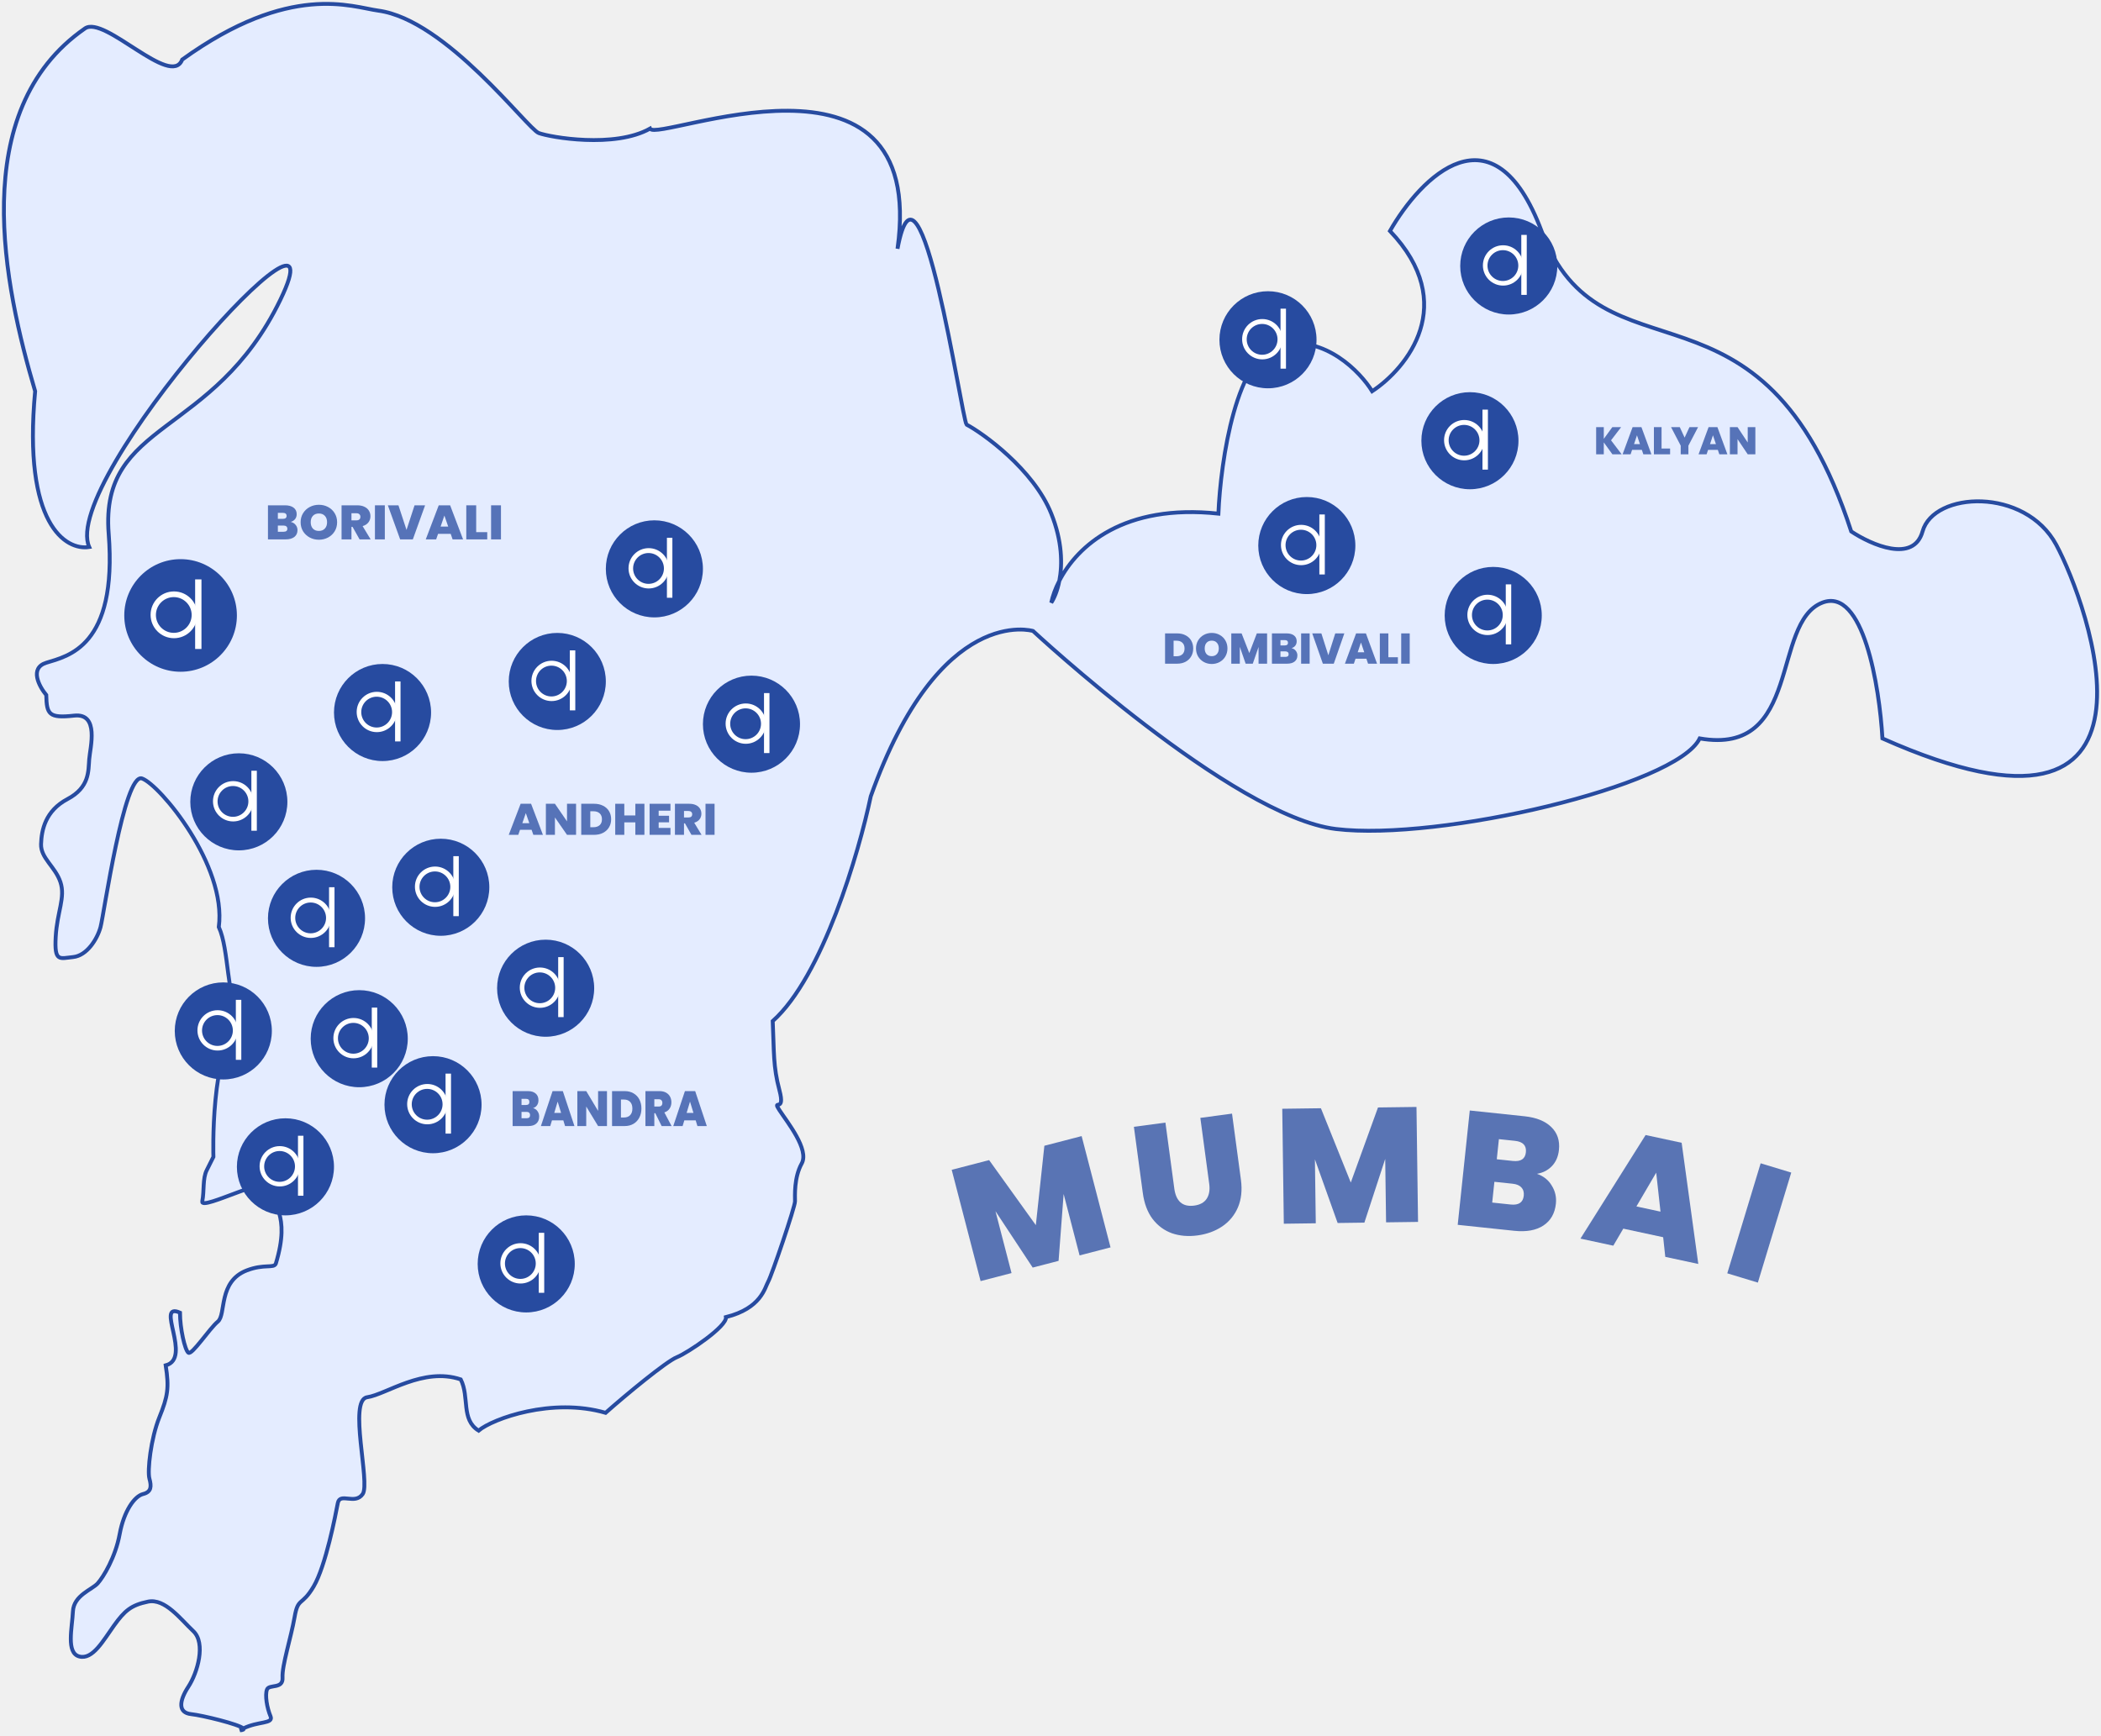
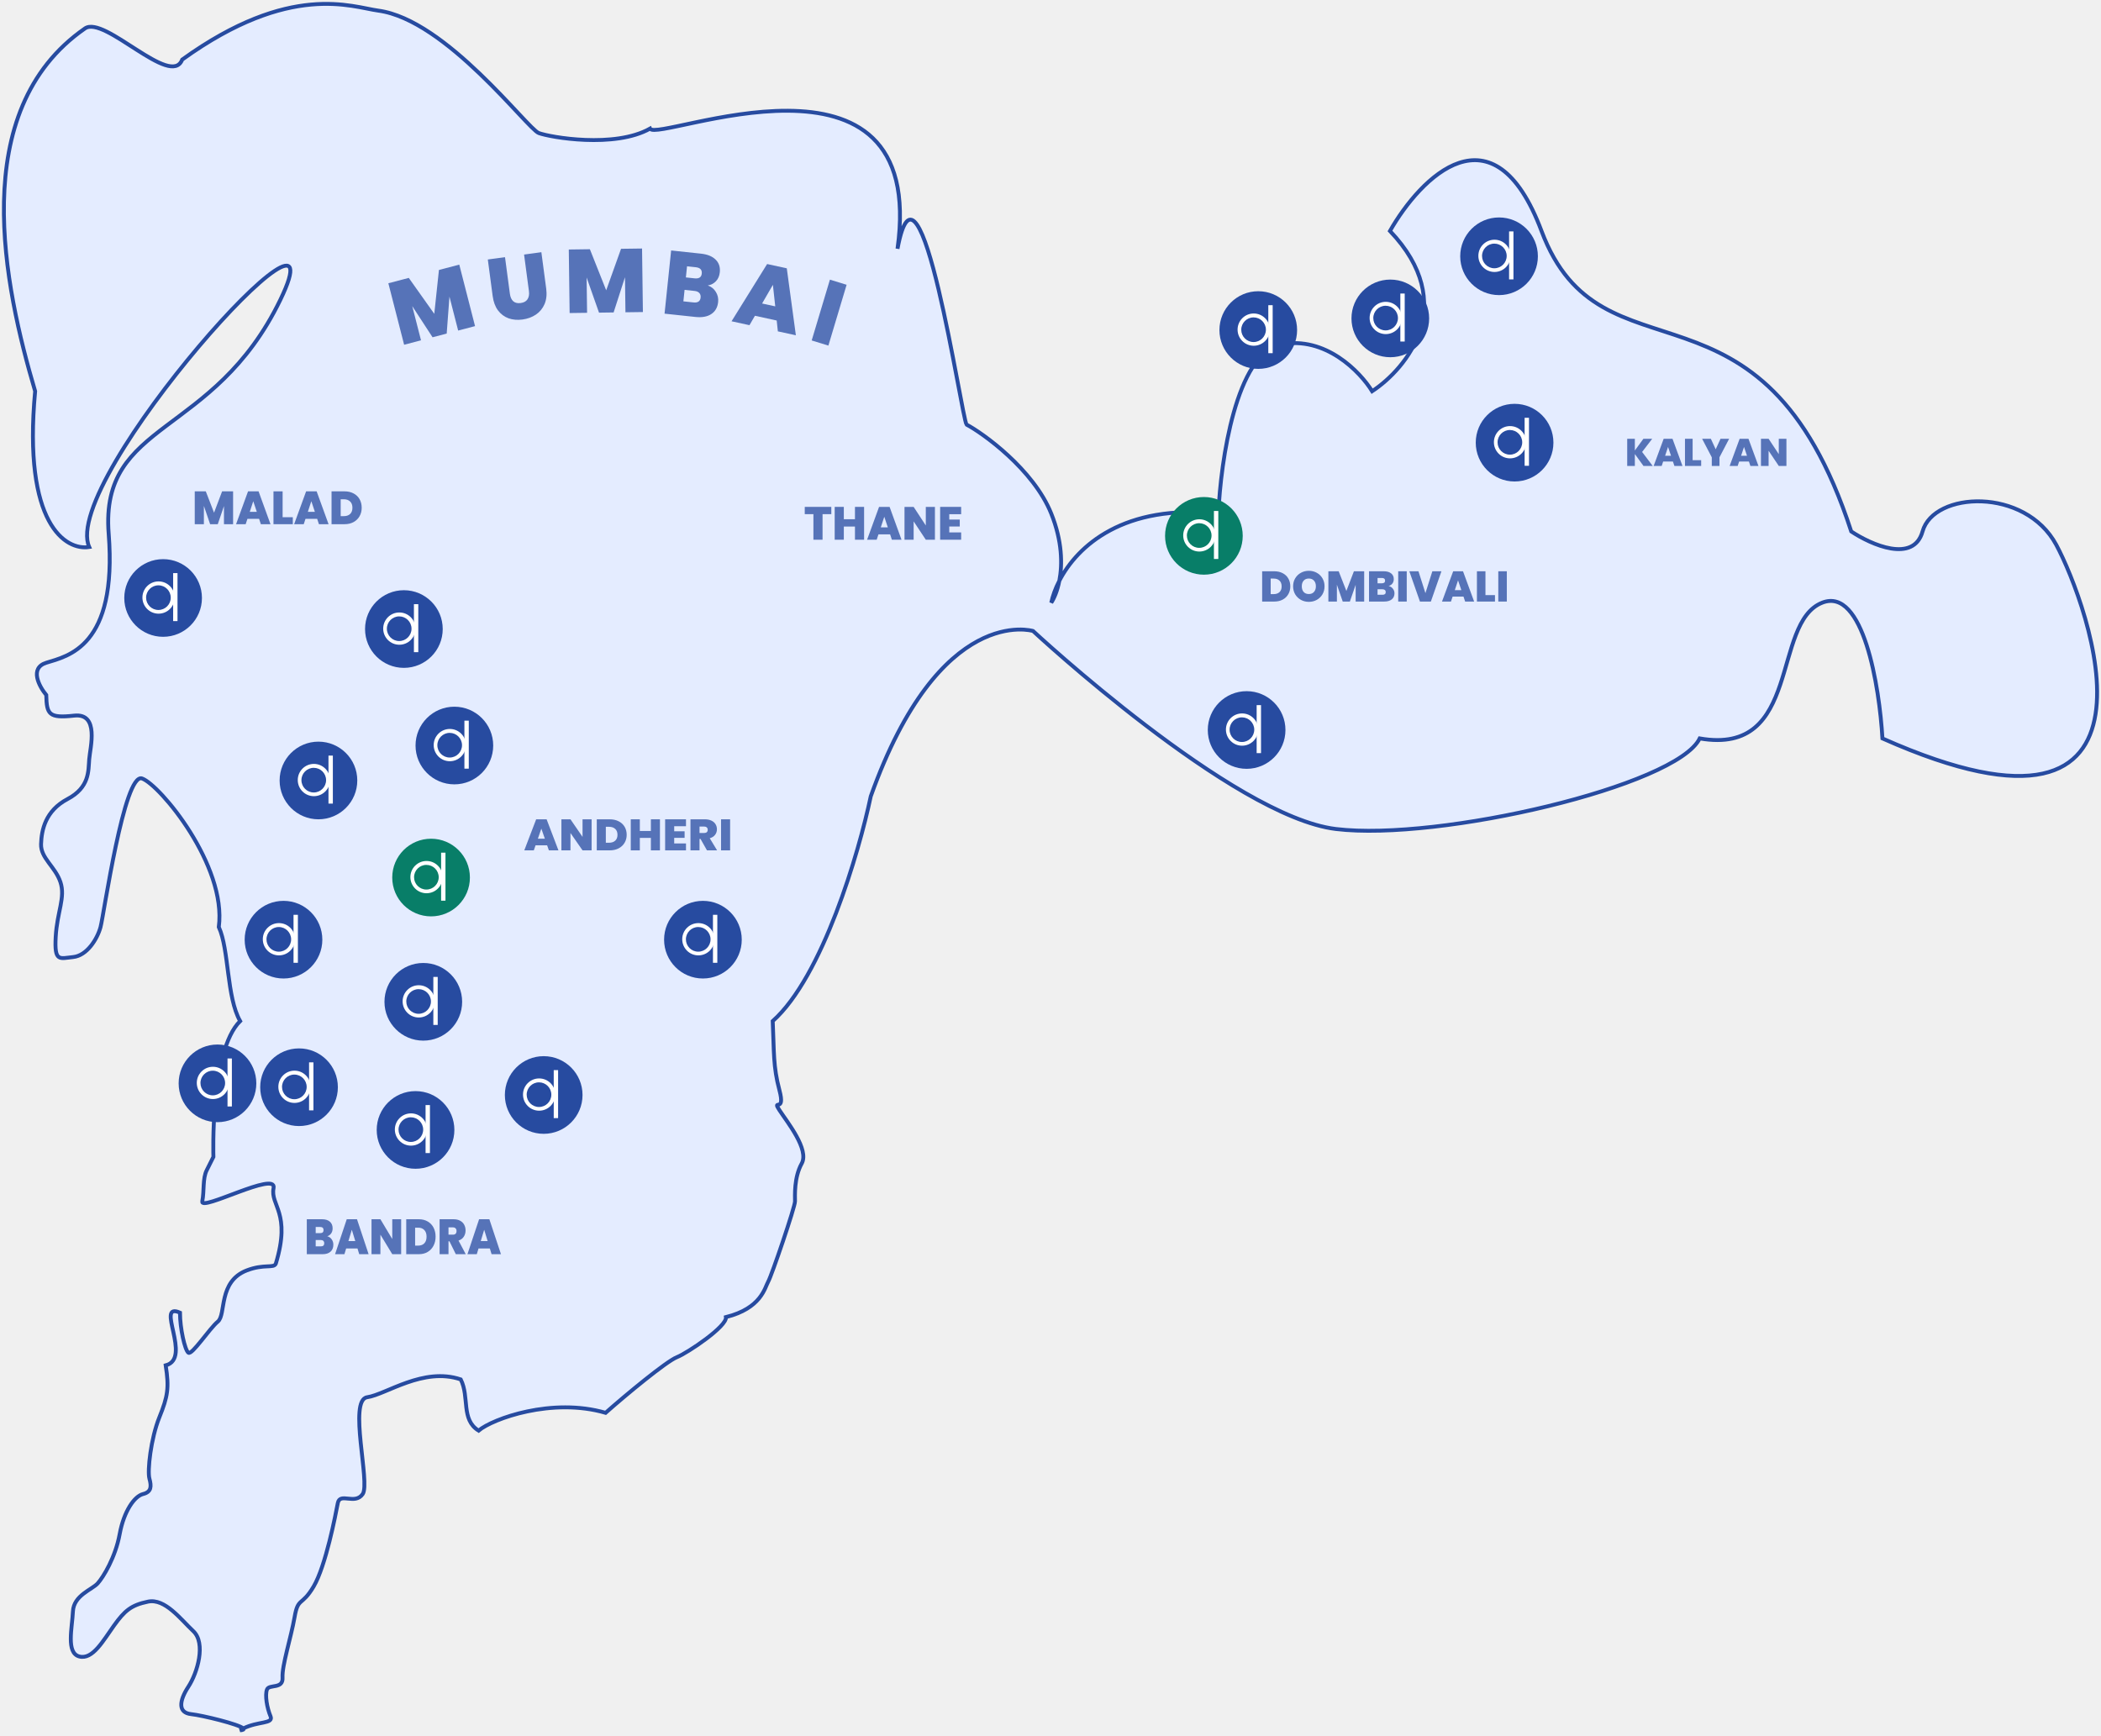
<svg xmlns="http://www.w3.org/2000/svg" width="541" height="447" viewBox="0 0 541 447" fill="none">
  <path d="M155.939 363.851C142.168 359.839 126.88 365.358 123.233 368.437C118.643 365.571 120.938 359.839 118.643 355.253C108.978 351.993 99.467 359.114 94.543 359.839C89.62 360.563 95.402 381.873 93.396 384.771C91.39 387.668 87.525 384.227 86.978 387.125C86.431 390.022 83.872 403.309 80.772 408.56C77.672 413.812 76.766 411.21 75.855 416.462C74.943 421.714 72.572 428.957 72.754 432.036C72.937 435.115 69.29 433.666 68.743 435.115C68.196 436.563 68.743 439.823 69.655 441.996C70.503 444.019 66.453 443.217 62.653 445.142C62.875 445.38 62.654 445.551 61.813 445.618C62.091 445.443 62.371 445.285 62.653 445.142C61.675 444.091 52.057 441.748 49.231 441.453C45.767 441.091 46.131 438.012 48.502 434.39C50.872 430.768 53.061 423.162 49.778 420.084C46.496 417.005 42.484 411.572 38.108 412.478C33.731 413.383 32.09 414.832 29.355 418.635C26.62 422.438 23.884 427.509 20.42 426.603C16.955 425.698 18.596 419.178 18.779 415.013C18.961 410.848 23.702 409.399 25.161 407.77C26.62 406.14 29.72 401.069 30.814 395.093C31.908 389.117 34.643 385.314 36.831 384.771C39.02 384.227 39.02 382.779 38.472 380.787C37.925 378.795 38.837 370.464 41.026 365.031C43.214 359.599 43.578 357.425 42.667 351.63C49.596 349.838 39.78 335.16 46.345 338.057C46.345 342.07 47.59 347.664 48.502 348.371C49.414 349.076 53.911 342.161 56.099 340.35C58.288 338.539 56.099 330.033 63.559 327.167C68.034 325.447 70.471 326.715 71.018 325.447C75.034 312.263 69.532 310.486 70.444 305.958C71.356 301.431 51.536 312.114 52.083 309.397C52.63 306.681 52.136 303.546 53.23 301.373L54.952 297.933C54.952 297.933 54.057 270.58 61.837 262.968C58.313 256.811 59.017 244.544 56.343 238.749C58.395 222.845 41.209 202.179 36.591 200.49C31.972 198.801 26.742 235.61 25.89 238.749C25.038 241.887 22.364 246.112 18.838 246.474C15.314 246.836 13.978 247.804 14.342 241.285C14.707 234.765 16.894 231.143 15.556 227.159C14.22 223.175 10.45 221.002 10.573 217.38C10.695 213.758 11.667 208.808 17.38 205.79C23.095 202.771 22.73 198.545 22.973 195.527C23.215 192.51 25.648 183.575 19.084 184.299C12.519 185.024 12.032 183.937 11.909 178.988C10.086 176.793 7.533 172.059 11.909 170.684C17.38 168.964 30.279 166.671 27.984 137.438C25.689 108.205 54.952 112.791 72.166 77.253C89.379 41.714 15.314 123.682 22.973 140.877C16.992 141.833 5.835 135.145 9.049 100.754C1.153 74.004 -8.739 28.531 21.879 7.323C26.896 3.847 44.05 22.799 46.919 15.347C74.76 -4.715 90.665 1.831 97.412 2.737C114.878 5.081 135.808 33.176 138.725 34.263C141.643 35.349 158.234 38.275 167.395 33.116C169.036 36.919 239.138 6.749 231.105 64.069C236.843 33.116 247.605 107.749 248.893 109.352C252.909 111.453 266.107 120.816 270.697 132.279C273.533 139.361 273.595 145.349 272.777 149.568C277.417 140.579 289.411 129.663 313.731 132.279C314.305 118.714 318.322 91.009 329.797 88.716C341.273 86.424 350.263 95.786 353.323 100.754C362.312 94.831 375.815 78.284 357.913 59.483C365.755 45.727 384.537 26.467 396.931 59.483C412.423 100.754 453.736 66.362 476.688 136.865C481.852 140.304 492.754 145.119 495.049 136.865C497.918 126.548 521.443 125.401 529.476 140.304C537.509 155.207 563.33 225.138 484.721 190.172C483.956 176.798 479.786 151.08 469.228 155.207C456.031 160.366 464.064 194.758 437.67 190.172C431.741 202.401 370.624 216.71 344 213.5C317.376 210.29 266 162.5 266 162.5C266 162.5 242 155.207 224.22 205.076C221.16 219.597 211.826 251.504 198.973 262.968C199.338 270.937 199.053 274.58 200.695 280.738C202.336 286.895 198.689 282.818 200.695 285.896C202.7 288.975 208.438 296.031 206.432 299.653C204.427 303.275 204.711 307.949 204.711 309.397C204.711 310.846 198.737 328.403 197.826 330.033C196.914 331.662 196.041 336.918 186.924 339.204C187.288 341.558 177.035 348.435 174.3 349.521C171.565 350.608 161.045 359.324 155.939 363.851Z" fill="#E4ECFF" />
  <path d="M62.653 445.142C61.675 444.091 52.057 441.748 49.231 441.453C45.767 441.091 46.131 438.012 48.502 434.39C50.872 430.768 53.061 423.162 49.778 420.084C46.496 417.005 42.484 411.572 38.108 412.478C33.731 413.383 32.09 414.832 29.355 418.635C26.62 422.438 23.884 427.509 20.42 426.603C16.955 425.698 18.596 419.178 18.779 415.013C18.961 410.848 23.702 409.399 25.161 407.77C26.62 406.14 29.72 401.069 30.814 395.093C31.908 389.117 34.643 385.314 36.831 384.771C39.02 384.227 39.02 382.779 38.472 380.787C37.925 378.795 38.837 370.464 41.026 365.031C43.214 359.599 43.578 357.425 42.667 351.63C49.596 349.838 39.78 335.16 46.345 338.057C46.345 342.07 47.59 347.664 48.502 348.371C49.414 349.076 53.911 342.161 56.099 340.35C58.288 338.539 56.099 330.032 63.559 327.167C68.034 325.447 70.471 326.715 71.018 325.447C75.034 312.263 69.532 310.486 70.444 305.958C71.356 301.431 51.536 312.114 52.083 309.397C52.63 306.681 52.136 303.546 53.23 301.373L54.952 297.933C54.952 297.933 54.057 270.58 61.837 262.968C58.313 256.811 59.017 244.544 56.343 238.749C58.395 222.845 41.209 202.179 36.591 200.49C31.972 198.801 26.742 235.61 25.89 238.749C25.038 241.887 22.364 246.112 18.838 246.474C15.314 246.836 13.978 247.804 14.342 241.285C14.707 234.765 16.894 231.143 15.556 227.159C14.22 223.175 10.45 221.002 10.573 217.38C10.695 213.758 11.667 208.808 17.38 205.79C23.095 202.771 22.73 198.545 22.973 195.527C23.215 192.51 25.648 183.575 19.084 184.299C12.519 185.024 12.032 183.937 11.909 178.988C10.086 176.793 7.533 172.059 11.909 170.684C17.38 168.964 30.279 166.671 27.984 137.438C25.689 108.205 54.952 112.791 72.166 77.253C89.379 41.714 15.314 123.682 22.973 140.877C16.992 141.833 5.835 135.145 9.049 100.754C1.153 74.004 -8.739 28.531 21.879 7.323C26.896 3.847 44.05 22.799 46.919 15.347C74.76 -4.715 90.665 1.831 97.412 2.737C114.878 5.081 135.808 33.176 138.725 34.263C141.643 35.349 158.234 38.275 167.395 33.116C169.036 36.919 239.138 6.749 231.105 64.069C236.843 33.116 247.605 107.749 248.893 109.352C252.909 111.453 266.107 120.816 270.697 132.279C273.533 139.361 273.595 145.349 272.777 149.568M62.653 445.142C62.875 445.38 62.654 445.551 61.813 445.618C62.091 445.443 62.371 445.285 62.653 445.142ZM62.653 445.142C66.453 443.217 70.503 444.019 69.655 441.996C68.743 439.823 68.196 436.563 68.743 435.115C69.29 433.666 72.937 435.115 72.754 432.036C72.572 428.957 74.943 421.714 75.855 416.462C76.766 411.21 77.672 413.812 80.772 408.56C83.872 403.309 86.431 390.022 86.978 387.125C87.525 384.227 91.39 387.668 93.396 384.771C95.402 381.873 89.62 360.563 94.543 359.839C99.467 359.114 108.978 351.993 118.643 355.253C120.938 359.839 118.643 365.571 123.233 368.437C126.88 365.358 142.168 359.839 155.939 363.851C161.045 359.324 171.565 350.608 174.3 349.521C177.035 348.435 187.288 341.558 186.924 339.204C196.041 336.918 196.914 331.662 197.826 330.033C198.737 328.403 204.711 310.846 204.711 309.397C204.711 307.949 204.427 303.275 206.432 299.653C208.438 296.031 202.7 288.975 200.695 285.896C198.689 282.818 202.336 286.895 200.695 280.738C199.053 274.58 199.338 270.937 198.973 262.968C211.826 251.504 221.16 219.597 224.22 205.076C242 155.207 266 162.5 266 162.5C266 162.5 317.376 210.29 344 213.5C370.624 216.71 431.741 202.401 437.67 190.172C464.064 194.758 456.031 160.366 469.228 155.207C479.786 151.08 483.956 176.798 484.721 190.172C563.33 225.138 537.509 155.207 529.476 140.304C521.443 125.401 497.918 126.548 495.049 136.865C492.754 145.119 481.852 140.304 476.688 136.865C453.736 66.362 412.423 100.754 396.931 59.483C384.537 26.467 365.755 45.727 357.913 59.483C375.815 78.284 362.312 94.831 353.323 100.754C350.263 95.786 341.273 86.424 329.797 88.716C318.322 91.009 314.305 118.714 313.731 132.279C289.411 129.663 277.417 140.579 272.777 149.568M272.777 149.568C272.271 152.179 271.428 154.112 270.697 155.207C271.051 153.547 271.725 151.607 272.777 149.568Z" stroke="#274BA0" />
  <g opacity="0.75">
-     <path d="M137.26 285.379C137.743 285.498 138.124 285.762 138.405 286.17C138.693 286.57 138.837 287.03 138.837 287.549C138.837 288.315 138.596 288.915 138.113 289.349C137.63 289.783 136.952 290 136.079 290H132V281H135.951C136.792 281 137.45 281.204 137.926 281.613C138.409 282.021 138.65 282.596 138.65 283.336C138.65 283.864 138.522 284.306 138.265 284.664C138.015 285.013 137.68 285.251 137.26 285.379ZM134.291 284.574H135.448C136.025 284.574 136.313 284.315 136.313 283.796C136.313 283.26 136.025 282.991 135.448 282.991H134.291V284.574ZM135.623 287.983C136.2 287.983 136.488 287.719 136.488 287.191C136.488 286.919 136.41 286.711 136.254 286.566C136.106 286.421 135.892 286.349 135.612 286.349H134.291V287.983H135.623Z" fill="#274BA0" />
-     <path d="M145.054 288.532H142.132L141.688 290H139.28L142.284 281H144.926L147.918 290H145.498L145.054 288.532ZM144.482 286.617L143.593 283.706L142.717 286.617H144.482Z" fill="#274BA0" />
-     <path d="M156.297 290H154.006L150.955 284.97V290H148.664V281H150.955L154.006 286.094V281H156.297V290Z" fill="#274BA0" />
-     <path d="M160.863 281C161.727 281 162.483 281.191 163.13 281.574C163.785 281.949 164.287 282.477 164.638 283.157C164.988 283.838 165.164 284.617 165.164 285.494C165.164 286.362 164.984 287.136 164.626 287.817C164.275 288.498 163.773 289.034 163.118 289.426C162.472 289.809 161.72 290 160.863 290H157.602V281H160.863ZM160.687 287.791C161.357 287.791 161.883 287.591 162.265 287.191C162.647 286.791 162.838 286.226 162.838 285.494C162.838 284.753 162.647 284.183 162.265 283.783C161.883 283.374 161.357 283.17 160.687 283.17H159.892V287.791H160.687Z" fill="#274BA0" />
-     <path d="M170.369 290L168.733 286.681H168.487V290H166.196V281H169.808C170.47 281 171.031 281.128 171.491 281.383C171.951 281.63 172.297 281.974 172.531 282.417C172.765 282.851 172.882 283.34 172.882 283.885C172.882 284.498 172.726 285.038 172.414 285.506C172.11 285.966 171.662 286.294 171.07 286.489L172.929 290H170.369ZM168.487 284.97H169.621C169.933 284.97 170.166 284.889 170.322 284.728C170.478 284.566 170.556 284.332 170.556 284.026C170.556 283.736 170.474 283.511 170.311 283.349C170.155 283.179 169.925 283.094 169.621 283.094H168.487V284.97Z" fill="#274BA0" />
-     <path d="M179.136 288.532H176.214L175.77 290H173.363L176.366 281H179.008L182 290H179.581L179.136 288.532ZM178.564 286.617L177.675 283.706L176.799 286.617H178.564Z" fill="#274BA0" />
-     <path d="M415.19 117L412.969 113.932V117H411V110H412.969V113.018L415.17 110H417.44L414.838 113.396L417.571 117H415.19Z" fill="#274BA0" />
-     <path d="M422.771 115.858H420.259L419.878 117H417.808L420.39 110H422.661L425.233 117H423.153L422.771 115.858ZM422.279 114.369L421.515 112.105L420.762 114.369H422.279Z" fill="#274BA0" />
-     <path d="M427.844 115.511H430.044V117H425.875V110H427.844V115.511Z" fill="#274BA0" />
-     <path d="M437.25 110L434.758 114.776V117H432.779V114.776L430.287 110H432.538L433.784 112.701L435.03 110H437.25Z" fill="#274BA0" />
-     <path d="M442.336 115.858H439.824L439.442 117H437.372L439.955 110H442.225L444.797 117H442.718L442.336 115.858ZM441.843 114.369L441.08 112.105L440.326 114.369H441.843Z" fill="#274BA0" />
-     <path d="M452 117H450.031L447.408 113.088V117H445.439V110H447.408L450.031 113.962V110H452V117Z" fill="#274BA0" />
-     <path d="M303.125 163.122C303.954 163.122 304.678 163.288 305.298 163.62C305.925 163.944 306.407 164.402 306.743 164.992C307.079 165.582 307.247 166.257 307.247 167.017C307.247 167.769 307.075 168.44 306.732 169.03C306.396 169.621 305.914 170.085 305.287 170.425C304.667 170.757 303.946 170.923 303.125 170.923H300V163.122H303.125ZM302.957 169.008C303.599 169.008 304.103 168.835 304.469 168.488C304.835 168.142 305.018 167.651 305.018 167.017C305.018 166.375 304.835 165.881 304.469 165.534C304.103 165.18 303.599 165.003 302.957 165.003H302.195V169.008H302.957Z" fill="#274BA0" />
-     <path d="M312.022 171C311.283 171 310.603 170.83 309.984 170.491C309.364 170.144 308.871 169.669 308.505 169.064C308.147 168.451 307.968 167.762 307.968 166.994C307.968 166.227 308.147 165.541 308.505 164.936C308.871 164.324 309.364 163.848 309.984 163.509C310.603 163.17 311.283 163 312.022 163C312.769 163 313.448 163.17 314.061 163.509C314.68 163.848 315.17 164.324 315.528 164.936C315.886 165.541 316.066 166.227 316.066 166.994C316.066 167.762 315.886 168.451 315.528 169.064C315.17 169.669 314.68 170.144 314.061 170.491C313.441 170.83 312.761 171 312.022 171ZM312.022 168.986C312.582 168.986 313.023 168.805 313.344 168.444C313.672 168.083 313.837 167.599 313.837 166.994C313.837 166.375 313.672 165.888 313.344 165.534C313.023 165.172 312.582 164.992 312.022 164.992C311.455 164.992 311.01 165.172 310.689 165.534C310.368 165.888 310.208 166.375 310.208 166.994C310.208 167.607 310.368 168.094 310.689 168.455C311.01 168.809 311.455 168.986 312.022 168.986Z" fill="#274BA0" />
-     <path d="M326.271 163.122V170.923H324.075V166.618L322.586 170.923H320.749L319.248 166.585V170.923H317.052V163.122H319.707L321.689 168.189L323.627 163.122H326.271Z" fill="#274BA0" />
-     <path d="M332.56 166.917C333.023 167.02 333.389 167.249 333.658 167.603C333.934 167.95 334.073 168.348 334.073 168.798C334.073 169.462 333.841 169.982 333.378 170.358C332.915 170.734 332.265 170.923 331.429 170.923H327.52V163.122H331.306C332.112 163.122 332.743 163.299 333.199 163.653C333.662 164.007 333.893 164.505 333.893 165.147C333.893 165.604 333.77 165.988 333.524 166.297C333.285 166.6 332.964 166.806 332.56 166.917ZM329.715 166.22H330.824C331.377 166.22 331.653 165.995 331.653 165.545C331.653 165.08 331.377 164.848 330.824 164.848H329.715V166.22ZM330.992 169.174C331.545 169.174 331.821 168.946 331.821 168.488C331.821 168.252 331.747 168.071 331.597 167.946C331.455 167.821 331.25 167.758 330.981 167.758H329.715V169.174H330.992Z" fill="#274BA0" />
-     <path d="M337.23 163.122V170.923H335.035V163.122H337.23Z" fill="#274BA0" />
-     <path d="M346.164 163.122L343.442 170.923H340.631L337.898 163.122H340.25L342.042 168.754L343.823 163.122H346.164Z" fill="#274BA0" />
-     <path d="M351.843 169.65H349.043L348.617 170.923H346.31L349.189 163.122H351.72L354.587 170.923H352.269L351.843 169.65ZM351.294 167.99L350.443 165.467L349.603 167.99H351.294Z" fill="#274BA0" />
-     <path d="M357.498 169.263H359.951V170.923H355.303V163.122H357.498V169.263Z" fill="#274BA0" />
-     <path d="M363 163.122V170.923H360.805V163.122H363Z" fill="#274BA0" />
-     <path d="M136.882 213.695H133.905L133.453 215H131L134.06 207H136.751L139.8 215H137.335L136.882 213.695ZM136.299 211.993L135.394 209.406L134.501 211.993H136.299Z" fill="#274BA0" />
-     <path d="M148.336 215H146.002L142.894 210.529V215H140.56V207H142.894L146.002 211.528V207H148.336V215Z" fill="#274BA0" />
-     <path d="M152.987 207C153.868 207 154.638 207.17 155.297 207.511C155.964 207.843 156.476 208.313 156.833 208.918C157.191 209.523 157.369 210.215 157.369 210.994C157.369 211.766 157.187 212.454 156.821 213.06C156.464 213.665 155.952 214.141 155.285 214.489C154.627 214.83 153.861 215 152.987 215H149.665V207H152.987ZM152.809 213.037C153.491 213.037 154.027 212.859 154.416 212.504C154.805 212.148 155 211.645 155 210.994C155 210.336 154.805 209.829 154.416 209.474C154.027 209.111 153.491 208.929 152.809 208.929H151.999V213.037H152.809Z" fill="#274BA0" />
-     <path d="M165.935 207V215H163.601V211.789H160.755V215H158.421V207H160.755V210.007H163.601V207H165.935Z" fill="#274BA0" />
-     <path d="M169.604 208.782V210.087H172.283V211.777H169.604V213.218H172.641V215H167.27V207H172.641V208.782H169.604Z" fill="#274BA0" />
-     <path d="M178.045 215L176.378 212.05H176.128V215H173.794V207H177.473C178.148 207 178.719 207.113 179.188 207.34C179.656 207.56 180.009 207.866 180.248 208.26C180.486 208.645 180.605 209.08 180.605 209.565C180.605 210.109 180.446 210.59 180.129 211.006C179.819 211.414 179.362 211.705 178.759 211.879L180.652 215H178.045ZM176.128 210.529H177.283C177.6 210.529 177.838 210.457 177.997 210.313C178.156 210.17 178.235 209.962 178.235 209.689C178.235 209.432 178.152 209.232 177.985 209.088C177.826 208.937 177.592 208.861 177.283 208.861H176.128V210.529Z" fill="#274BA0" />
-     <path d="M184 207V215H181.666V207H184Z" fill="#274BA0" />
-     <path d="M74.849 134.407C75.387 134.523 75.811 134.78 76.123 135.178C76.444 135.568 76.604 136.017 76.604 136.523C76.604 137.27 76.335 137.855 75.798 138.278C75.261 138.701 74.507 138.913 73.537 138.913H69V130.137H73.394C74.329 130.137 75.062 130.336 75.59 130.734C76.127 131.133 76.396 131.693 76.396 132.415C76.396 132.929 76.253 133.361 75.967 133.71C75.69 134.05 75.317 134.282 74.849 134.407ZM71.548 133.622H72.835C73.476 133.622 73.796 133.369 73.796 132.863C73.796 132.34 73.476 132.079 72.835 132.079H71.548V133.622ZM73.029 136.946C73.671 136.946 73.991 136.689 73.991 136.174C73.991 135.909 73.905 135.705 73.731 135.564C73.567 135.423 73.329 135.353 73.016 135.353H71.548V136.946H73.029Z" fill="#274BA0" />
-     <path d="M82.114 139C81.256 139 80.468 138.809 79.748 138.427C79.029 138.037 78.457 137.502 78.033 136.822C77.617 136.133 77.409 135.357 77.409 134.494C77.409 133.631 77.617 132.859 78.033 132.178C78.457 131.49 79.029 130.954 79.748 130.573C80.468 130.191 81.256 130 82.114 130C82.981 130 83.769 130.191 84.48 130.573C85.199 130.954 85.767 131.49 86.183 132.178C86.599 132.859 86.807 133.631 86.807 134.494C86.807 135.357 86.599 136.133 86.183 136.822C85.767 137.502 85.199 138.037 84.48 138.427C83.761 138.809 82.972 139 82.114 139ZM82.114 136.734C82.764 136.734 83.275 136.531 83.648 136.124C84.029 135.718 84.22 135.174 84.22 134.494C84.22 133.797 84.029 133.249 83.648 132.851C83.275 132.444 82.764 132.241 82.114 132.241C81.456 132.241 80.94 132.444 80.567 132.851C80.195 133.249 80.008 133.797 80.008 134.494C80.008 135.183 80.195 135.73 80.567 136.137C80.94 136.535 81.456 136.734 82.114 136.734Z" fill="#274BA0" />
-     <path d="M92.592 138.913L90.773 135.676H90.5V138.913H87.952V130.137H91.968C92.705 130.137 93.329 130.261 93.84 130.51C94.352 130.751 94.737 131.087 94.997 131.519C95.257 131.942 95.387 132.419 95.387 132.95C95.387 133.548 95.214 134.075 94.867 134.531C94.529 134.979 94.031 135.299 93.372 135.49L95.439 138.913H92.592ZM90.5 134.008H91.76C92.107 134.008 92.367 133.929 92.54 133.772C92.714 133.614 92.8 133.386 92.8 133.087C92.8 132.805 92.709 132.585 92.527 132.427C92.354 132.261 92.098 132.178 91.76 132.178H90.5V134.008Z" fill="#274BA0" />
-     <path d="M99.093 130.137V138.913H96.546V130.137H99.093Z" fill="#274BA0" />
-     <path d="M109.461 130.137L106.303 138.913H103.04L99.868 130.137H102.598L104.678 136.473L106.744 130.137H109.461Z" fill="#274BA0" />
-     <path d="M116.052 137.481H112.803L112.309 138.913H109.631L112.972 130.137H115.909L119.237 138.913H116.546L116.052 137.481ZM115.415 135.614L114.427 132.776L113.453 135.614H115.415Z" fill="#274BA0" />
-     <path d="M122.615 137.046H125.462V138.913H120.067V130.137H122.615V137.046Z" fill="#274BA0" />
-     <path d="M129 130.137V138.913H126.452V130.137H129Z" fill="#274BA0" />
-     <path d="M278.517 292.584L285.957 321.245L277.989 323.313L273.884 307.499L272.582 324.716L265.915 326.447L256.331 311.925L260.467 327.861L252.499 329.929L245.06 301.269L254.695 298.768L266.723 315.519L268.923 295.075L278.517 292.584Z" fill="#274BA0" />
-     <path d="M300.093 289.104L302.384 306.128C302.596 307.71 303.121 308.883 303.959 309.646C304.824 310.405 306.005 310.684 307.504 310.483C309.002 310.281 310.068 309.7 310.702 308.739C311.359 307.746 311.584 306.473 311.375 304.919L309.084 287.894L317.242 286.796L319.533 303.821C319.895 306.513 319.636 308.893 318.756 310.96C317.872 313 316.511 314.639 314.671 315.875C312.855 317.08 310.754 317.843 308.368 318.164C305.981 318.485 303.781 318.301 301.767 317.611C299.777 316.89 298.114 315.659 296.778 313.917C295.47 312.172 294.633 309.94 294.267 307.22L291.976 290.196L300.093 289.104Z" fill="#274BA0" />
-     <path d="M364.74 285.078L365.141 314.685L356.91 314.797L356.689 298.46L351.324 314.872L344.437 314.965L338.587 298.579L338.809 315.041L330.578 315.153L330.177 285.545L340.131 285.411L347.824 304.545L354.829 285.212L364.74 285.078Z" fill="#274BA0" />
-     <path d="M395.746 302.301C397.431 302.873 398.704 303.881 399.565 305.323C400.457 306.741 400.814 308.299 400.635 309.997C400.37 312.503 399.299 314.375 397.423 315.613C395.547 316.851 393.049 317.305 389.931 316.976L375.354 315.437L378.463 285.991L392.58 287.481C395.587 287.799 397.87 288.715 399.427 290.231C401.013 291.75 401.677 293.721 401.422 296.143C401.239 297.87 400.627 299.269 399.585 300.342C398.573 301.389 397.293 302.042 395.746 302.301ZM385.414 298.55L389.549 298.986C391.61 299.204 392.73 298.463 392.909 296.765C393.094 295.011 392.157 294.025 390.096 293.807L385.961 293.371L385.414 298.55ZM388.998 310.205C391.059 310.422 392.18 309.668 392.363 307.941C392.457 307.05 392.25 306.339 391.743 305.806C391.264 305.277 390.524 304.96 389.521 304.854L384.801 304.356L384.237 309.702L388.998 310.205Z" fill="#274BA0" />
-     <path d="M428.259 318.629L417.993 316.421L415.417 320.808L406.959 318.988L423.739 292.31L433.018 294.306L437.303 325.515L428.803 323.687L428.259 318.629ZM427.572 312.038L426.465 302.004L421.371 310.704L427.572 312.038Z" fill="#274BA0" />
-     <path d="M461.24 301.981L452.644 330.316L444.767 327.926L453.362 299.591L461.24 301.981Z" fill="#274BA0" />
+     <path d="M84.26 318.379C84.743 318.498 85.124 318.762 85.405 319.17C85.693 319.57 85.837 320.03 85.837 320.549C85.837 321.315 85.596 321.915 85.113 322.349C84.63 322.783 83.952 323 83.079 323H79V314H82.951C83.792 314 84.451 314.204 84.926 314.613C85.409 315.021 85.65 315.596 85.65 316.336C85.65 316.864 85.522 317.306 85.265 317.664C85.015 318.013 84.68 318.251 84.26 318.379ZM81.291 317.574H82.448C83.025 317.574 83.313 317.315 83.313 316.796C83.313 316.26 83.025 315.991 82.448 315.991H81.291V317.574ZM82.623 320.983C83.2 320.983 83.488 320.719 83.488 320.191C83.488 319.919 83.41 319.711 83.254 319.566C83.106 319.421 82.892 319.349 82.612 319.349H81.291V320.983H82.623Z" fill="#274BA0" />
+     <path d="M92.054 321.532H89.132L88.688 323H86.28L89.284 314H91.926L94.918 323H92.498L92.054 321.532ZM91.481 319.617L90.593 316.706L89.717 319.617H91.481Z" fill="#274BA0" />
+     <path d="M103.297 323H101.006L97.955 317.97V323H95.664V314H97.955L101.006 319.094V314H103.297V323Z" fill="#274BA0" />
+     <path d="M107.863 314C108.727 314 109.483 314.191 110.13 314.574C110.785 314.949 111.287 315.477 111.638 316.157C111.988 316.838 112.164 317.617 112.164 318.494C112.164 319.362 111.984 320.136 111.626 320.817C111.275 321.498 110.773 322.034 110.118 322.426C109.472 322.809 108.72 323 107.863 323H104.602V314H107.863ZM107.687 320.791C108.357 320.791 108.883 320.591 109.265 320.191C109.647 319.791 109.838 319.226 109.838 318.494C109.838 317.753 109.647 317.183 109.265 316.783C108.883 316.374 108.357 316.17 107.687 316.17H106.892V320.791H107.687Z" fill="#274BA0" />
+     <path d="M117.369 323L115.733 319.681H115.487V323H113.196V314H116.808C117.47 314 118.031 314.128 118.491 314.383C118.951 314.63 119.297 314.974 119.531 315.417C119.765 315.851 119.882 316.34 119.882 316.885C119.882 317.498 119.726 318.038 119.414 318.506C119.11 318.966 118.662 319.294 118.07 319.489L119.929 323H117.369ZM115.487 317.97H116.621C116.933 317.97 117.166 317.889 117.322 317.728C117.478 317.566 117.556 317.332 117.556 317.026C117.556 316.736 117.474 316.511 117.311 316.349C117.155 316.179 116.925 316.094 116.621 316.094H115.487V317.97Z" fill="#274BA0" />
+     <path d="M126.136 321.532H123.214L122.77 323H120.363L123.366 314H126.008L129 323H126.581L126.136 321.532ZM125.564 319.617L124.675 316.706L123.799 319.617H125.564Z" fill="#274BA0" />
+     <path d="M423.19 120L420.969 116.932V120H419V113H420.969V116.018L423.17 113H425.44L422.838 116.396L425.571 120H423.19Z" fill="#274BA0" />
+     <path d="M430.771 118.858H428.259L427.878 120H425.808L428.39 113H430.661L433.233 120H431.153L430.771 118.858ZM430.279 117.369L429.515 115.105L428.762 117.369H430.279Z" fill="#274BA0" />
+     <path d="M435.844 118.511H438.044V120H433.875V113H435.844V118.511Z" fill="#274BA0" />
+     <path d="M445.25 113L442.758 117.776V120H440.779V117.776L438.287 113H440.538L441.784 115.701L443.03 113H445.25Z" fill="#274BA0" />
+     <path d="M450.336 118.858H447.824L447.442 120H445.372L447.955 113H450.225L452.797 120H450.718L450.336 118.858ZM449.843 117.369L449.08 115.105L448.326 117.369H449.843Z" fill="#274BA0" />
+     <path d="M460 120H458.031L455.408 116.088V120H453.439V113H455.408L458.031 116.962V113H460V120Z" fill="#274BA0" />
+     <path d="M328.125 147.122C328.954 147.122 329.678 147.288 330.298 147.62C330.925 147.944 331.407 148.402 331.743 148.992C332.079 149.582 332.247 150.257 332.247 151.017C332.247 151.769 332.075 152.44 331.732 153.03C331.396 153.621 330.914 154.085 330.287 154.425C329.667 154.757 328.946 154.923 328.125 154.923H325V147.122H328.125ZM327.957 153.008C328.599 153.008 329.103 152.835 329.469 152.488C329.835 152.142 330.018 151.651 330.018 151.017C330.018 150.375 329.835 149.881 329.469 149.534C329.103 149.18 328.599 149.003 327.957 149.003H327.195V153.008H327.957Z" fill="#274BA0" />
+     <path d="M337.022 155C336.283 155 335.603 154.83 334.984 154.491C334.364 154.144 333.871 153.669 333.505 153.064C333.147 152.451 332.968 151.762 332.968 150.994C332.968 150.227 333.147 149.541 333.505 148.936C333.871 148.324 334.364 147.848 334.984 147.509C335.603 147.17 336.283 147 337.022 147C337.769 147 338.448 147.17 339.061 147.509C339.68 147.848 340.17 148.324 340.528 148.936C340.886 149.541 341.066 150.227 341.066 150.994C341.066 151.762 340.886 152.451 340.528 153.064C340.17 153.669 339.68 154.144 339.061 154.491C338.441 154.83 337.761 155 337.022 155ZM337.022 152.986C337.582 152.986 338.023 152.805 338.344 152.444C338.672 152.083 338.837 151.599 338.837 150.994C338.837 150.375 338.672 149.888 338.344 149.534C338.023 149.172 337.582 148.992 337.022 148.992C336.455 148.992 336.01 149.172 335.689 149.534C335.368 149.888 335.208 150.375 335.208 150.994C335.208 151.607 335.368 152.094 335.689 152.455C336.01 152.809 336.455 152.986 337.022 152.986Z" fill="#274BA0" />
+     <path d="M351.271 147.122V154.923H349.075V150.618L347.586 154.923H345.749L344.248 150.585V154.923H342.052V147.122H344.707L346.689 152.189L348.627 147.122H351.271Z" fill="#274BA0" />
+     <path d="M357.56 150.917C358.023 151.02 358.389 151.249 358.658 151.603C358.934 151.95 359.073 152.348 359.073 152.798C359.073 153.462 358.841 153.982 358.378 154.358C357.915 154.734 357.265 154.923 356.429 154.923H352.52V147.122H356.306C357.112 147.122 357.743 147.299 358.199 147.653C358.662 148.007 358.893 148.505 358.893 149.147C358.893 149.604 358.77 149.988 358.524 150.297C358.285 150.6 357.964 150.806 357.56 150.917ZM354.715 150.22H355.824C356.377 150.22 356.653 149.995 356.653 149.545C356.653 149.08 356.377 148.848 355.824 148.848H354.715V150.22ZM355.992 153.174C356.545 153.174 356.821 152.946 356.821 152.488C356.821 152.252 356.747 152.071 356.597 151.946C356.455 151.821 356.25 151.758 355.981 151.758H354.715V153.174H355.992Z" fill="#274BA0" />
+     <path d="M362.23 147.122V154.923H360.035V147.122H362.23Z" fill="#274BA0" />
+     <path d="M371.164 147.122L368.442 154.923H365.631L362.898 147.122H365.25L367.042 152.754L368.823 147.122H371.164Z" fill="#274BA0" />
+     <path d="M376.843 153.65H374.043L373.617 154.923H371.31L374.189 147.122H376.72L379.587 154.923H377.269L376.843 153.65ZM376.294 151.99L375.443 149.467L374.603 151.99H376.294Z" fill="#274BA0" />
+     <path d="M382.498 153.263H384.951V154.923H380.303V147.122H382.498V153.263Z" fill="#274BA0" />
+     <path d="M388 147.122V154.923H385.805V147.122H388Z" fill="#274BA0" />
+     <path d="M140.882 217.695H137.905L137.453 219H135L138.06 211H140.751L143.8 219H141.335L140.882 217.695ZM140.299 215.993L139.394 213.406L138.501 215.993H140.299Z" fill="#274BA0" />
+     <path d="M152.336 219H150.002L146.894 214.529V219H144.56V211H146.894L150.002 215.528V211H152.336V219Z" fill="#274BA0" />
+     <path d="M156.987 211C157.868 211 158.638 211.17 159.297 211.511C159.964 211.843 160.476 212.313 160.833 212.918C161.191 213.523 161.369 214.215 161.369 214.994C161.369 215.766 161.187 216.454 160.821 217.06C160.464 217.665 159.952 218.141 159.285 218.489C158.627 218.83 157.861 219 156.987 219H153.665V211H156.987ZM156.809 217.037C157.491 217.037 158.027 216.859 158.416 216.504C158.805 216.148 159 215.645 159 214.994C159 214.336 158.805 213.829 158.416 213.474C158.027 213.111 157.491 212.929 156.809 212.929H155.999V217.037H156.809Z" fill="#274BA0" />
+     <path d="M169.935 211V219H167.601V215.789H164.755V219H162.421V211H164.755V214.007H167.601V211H169.935Z" fill="#274BA0" />
+     <path d="M173.604 212.782V214.087H176.283V215.777H173.604V217.218H176.641V219H171.27V211H176.641V212.782H173.604Z" fill="#274BA0" />
+     <path d="M182.045 219L180.378 216.05H180.128V219H177.794V211H181.473C182.148 211 182.719 211.113 183.188 211.34C183.656 211.56 184.009 211.866 184.248 212.26C184.486 212.645 184.605 213.08 184.605 213.565C184.605 214.109 184.446 214.59 184.129 215.006C183.819 215.414 183.362 215.705 182.759 215.879L184.652 219H182.045ZM180.128 214.529H181.283C181.6 214.529 181.838 214.457 181.997 214.313C182.156 214.17 182.235 213.962 182.235 213.689C182.235 213.432 182.152 213.232 181.985 213.088C181.826 212.937 181.592 212.861 181.283 212.861H180.128V214.529Z" fill="#274BA0" />
+     <path d="M188 211V219H185.666V211H188Z" fill="#274BA0" />
+     <path d="M118.262 68.148L122.323 83.987L117.974 85.13L115.733 76.391L115.023 85.906L111.383 86.862L106.152 78.837L108.41 87.643L104.061 88.786L100 72.948L105.259 71.566L111.825 80.823L113.026 69.525L118.262 68.148Z" fill="#274BA0" />
+     <path d="M130.039 66.225L131.29 75.633C131.406 76.507 131.692 77.155 132.149 77.577C132.621 77.997 133.267 78.151 134.084 78.039C134.902 77.928 135.484 77.607 135.83 77.076C136.189 76.527 136.311 75.823 136.197 74.965L134.947 65.556L139.4 64.95L140.65 74.358C140.848 75.846 140.707 77.161 140.226 78.303C139.744 79.431 139.001 80.336 137.997 81.019C137.006 81.685 135.859 82.107 134.556 82.284C133.253 82.462 132.052 82.36 130.953 81.979C129.867 81.581 128.959 80.9 128.23 79.938C127.516 78.973 127.059 77.74 126.859 76.237L125.609 66.828L130.039 66.225Z" fill="#274BA0" />
+     <path d="M165.326 64L165.545 80.362L161.052 80.424L160.931 71.395L158.003 80.465L154.244 80.517L151.051 71.461L151.172 80.559L146.679 80.62L146.461 64.258L151.893 64.184L156.093 74.758L159.917 64.074L165.326 64Z" fill="#274BA0" />
+     <path d="M182.25 73.518C183.17 73.834 183.865 74.391 184.335 75.188C184.822 75.972 185.017 76.833 184.919 77.771C184.775 79.156 184.19 80.191 183.166 80.875C182.142 81.559 180.779 81.81 179.076 81.628L171.12 80.777L172.817 64.504L180.523 65.328C182.164 65.504 183.41 66.01 184.26 66.848C185.125 67.687 185.488 68.776 185.349 70.115C185.249 71.069 184.915 71.843 184.346 72.435C183.794 73.014 183.095 73.375 182.25 73.518ZM176.611 71.445L178.868 71.686C179.993 71.806 180.604 71.397 180.702 70.459C180.803 69.489 180.292 68.944 179.167 68.824L176.91 68.583L176.611 71.445ZM178.568 77.886C179.692 78.006 180.304 77.589 180.404 76.635C180.455 76.143 180.343 75.749 180.066 75.455C179.804 75.163 179.4 74.987 178.853 74.929L176.277 74.653L175.969 77.608L178.568 77.886Z" fill="#274BA0" />
+     <path d="M199.997 82.542L194.394 81.321L192.988 83.745L188.371 82.74L197.53 67.997L202.595 69.1L204.934 86.347L200.295 85.337L199.997 82.542ZM199.622 78.899L199.018 73.354L196.238 78.162L199.622 78.899Z" fill="#274BA0" />
+     <path d="M218 73.341L213.308 89L209.008 87.679L213.7 72.02L218 73.341Z" fill="#274BA0" />
+     <path d="M60.023 126.54V135H57.671V130.332L56.075 135H54.107L52.499 130.296V135H50.147V126.54H52.991L55.115 132.036L57.191 126.54H60.023Z" fill="#274BA0" />
+     <path d="M66.713 133.62H63.714L63.258 135H60.785L63.87 126.54H66.582L69.653 135H67.169L66.713 133.62ZM66.126 131.82L65.213 129.084L64.314 131.82H66.126Z" fill="#274BA0" />
+     <path d="M72.772 133.2H75.4V135H70.42V126.54H72.772V133.2Z" fill="#274BA0" />
+     <path d="M81.667 133.62H78.667L78.211 135H75.739L78.823 126.54H81.535L84.607 135H82.123L81.667 133.62ZM81.079 131.82L80.167 129.084L79.267 131.82H81.079Z" fill="#274BA0" />
+     <path d="M88.721 126.54C89.609 126.54 90.385 126.72 91.049 127.08C91.721 127.432 92.237 127.928 92.597 128.568C92.957 129.208 93.137 129.94 93.137 130.764C93.137 131.58 92.953 132.308 92.585 132.948C92.225 133.588 91.709 134.092 91.037 134.46C90.373 134.82 89.601 135 88.721 135H85.373V126.54H88.721ZM88.541 132.924C89.229 132.924 89.769 132.736 90.161 132.36C90.553 131.984 90.749 131.452 90.749 130.764C90.749 130.068 90.553 129.532 90.161 129.156C89.769 128.772 89.229 128.58 88.541 128.58H87.725V132.924H88.541Z" fill="#274BA0" />
+     <path d="M214.06 130.54V132.412H211.804V139H209.452V132.412H207.22V130.54H214.06Z" fill="#274BA0" />
+     <path d="M222.502 130.54V139H220.15V135.604H217.282V139H214.93V130.54H217.282V133.72H220.15V130.54H222.502Z" fill="#274BA0" />
+     <path d="M229.2 137.62H226.2L225.744 139H223.272L226.356 130.54H229.068L232.14 139H229.656L229.2 137.62ZM228.612 135.82L227.7 133.084L226.8 135.82H228.612Z" fill="#274BA0" />
+     <path d="M240.742 139H238.39L235.258 134.272V139H232.906V130.54H235.258L238.39 135.328V130.54H240.742V139Z" fill="#274BA0" />
+     <path d="M244.434 132.424V133.804H247.134V135.592H244.434V137.116H247.494V139H242.082V130.54H247.494V132.424H244.434Z" fill="#274BA0" />
  </g>
-   <rect x="32" y="144" width="29" height="29" rx="14.5" fill="#274BA0" />
-   <circle cx="44.799" cy="158.337" r="6.023" fill="white" />
-   <circle cx="44.749" cy="158.378" r="4.603" fill="#274BA0" />
-   <rect x="50.247" y="149.214" width="1.629" height="17.921" fill="white" />
-   <rect x="86" y="171" width="25" height="25" rx="12.5" fill="#274BA0" />
-   <circle cx="97.034" cy="183.359" r="5.192" fill="white" />
-   <circle cx="96.99" cy="183.395" r="3.968" fill="#274BA0" />
-   <rect x="101.73" y="175.494" width="1.404" height="15.449" fill="white" />
-   <rect x="49" y="194" width="25" height="25" rx="12.5" fill="#274BA0" />
-   <circle cx="60.034" cy="206.359" r="5.192" fill="white" />
-   <circle cx="59.99" cy="206.395" r="3.968" fill="#274BA0" />
-   <rect x="64.73" y="198.494" width="1.404" height="15.449" fill="white" />
-   <rect x="101" y="216" width="25" height="25" rx="12.5" fill="#274BA0" />
-   <circle cx="112.034" cy="228.359" r="5.192" fill="white" />
-   <circle cx="111.99" cy="228.395" r="3.968" fill="#274BA0" />
-   <rect x="116.73" y="220.494" width="1.404" height="15.449" fill="white" />
-   <rect x="128" y="242" width="25" height="25" rx="12.5" fill="#274BA0" />
-   <circle cx="139.034" cy="254.359" r="5.192" fill="white" />
-   <circle cx="138.99" cy="254.395" r="3.968" fill="#274BA0" />
-   <rect x="143.73" y="246.494" width="1.404" height="15.449" fill="white" />
-   <rect x="45" y="253" width="25" height="25" rx="12.5" fill="#274BA0" />
-   <circle cx="56.034" cy="265.359" r="5.192" fill="white" />
-   <circle cx="55.99" cy="265.395" r="3.968" fill="#274BA0" />
-   <rect x="60.73" y="257.494" width="1.404" height="15.449" fill="white" />
-   <rect x="69" y="224" width="25" height="25" rx="12.5" fill="#274BA0" />
-   <circle cx="80.034" cy="236.359" r="5.192" fill="white" />
-   <circle cx="79.99" cy="236.395" r="3.968" fill="#274BA0" />
-   <rect x="84.73" y="228.494" width="1.404" height="15.449" fill="white" />
-   <rect x="99" y="272" width="25" height="25" rx="12.5" fill="#274BA0" />
-   <circle cx="110.034" cy="284.359" r="5.192" fill="white" />
-   <circle cx="109.99" cy="284.395" r="3.968" fill="#274BA0" />
-   <rect x="114.73" y="276.494" width="1.404" height="15.449" fill="white" />
-   <rect x="61" y="288" width="25" height="25" rx="12.5" fill="#274BA0" />
-   <circle cx="72.034" cy="300.359" r="5.192" fill="white" />
-   <circle cx="71.99" cy="300.395" r="3.968" fill="#274BA0" />
-   <rect x="76.73" y="292.494" width="1.404" height="15.449" fill="white" />
-   <rect x="131" y="163" width="25" height="25" rx="12.5" fill="#274BA0" />
-   <circle cx="142.034" cy="175.359" r="5.192" fill="white" />
-   <circle cx="141.99" cy="175.395" r="3.968" fill="#274BA0" />
-   <rect x="146.73" y="167.494" width="1.404" height="15.449" fill="white" />
-   <rect x="123" y="313" width="25" height="25" rx="12.5" fill="#274BA0" />
-   <circle cx="134.034" cy="325.359" r="5.192" fill="white" />
-   <circle cx="133.99" cy="325.395" r="3.968" fill="#274BA0" />
-   <rect x="138.73" y="317.494" width="1.404" height="15.449" fill="white" />
-   <rect x="156" y="134" width="25" height="25" rx="12.5" fill="#274BA0" />
-   <circle cx="167.034" cy="146.359" r="5.192" fill="white" />
-   <circle cx="166.99" cy="146.395" r="3.968" fill="#274BA0" />
-   <rect x="171.73" y="138.494" width="1.404" height="15.449" fill="white" />
-   <rect x="181" y="174" width="25" height="25" rx="12.5" fill="#274BA0" />
-   <circle cx="192.034" cy="186.359" r="5.192" fill="white" />
-   <circle cx="191.99" cy="186.395" r="3.968" fill="#274BA0" />
-   <rect x="196.73" y="178.494" width="1.404" height="15.449" fill="white" />
-   <rect x="80" y="255" width="25" height="25" rx="12.5" fill="#274BA0" />
-   <circle cx="91.034" cy="267.359" r="5.192" fill="white" />
-   <circle cx="90.99" cy="267.395" r="3.968" fill="#274BA0" />
-   <rect x="95.73" y="259.494" width="1.404" height="15.449" fill="white" />
-   <rect x="324" y="128" width="25" height="25" rx="12.5" fill="#274BA0" />
-   <circle cx="335.034" cy="140.359" r="5.192" fill="white" />
-   <circle cx="334.99" cy="140.395" r="3.968" fill="#274BA0" />
-   <rect x="339.73" y="132.494" width="1.404" height="15.449" fill="white" />
-   <rect x="366" y="101" width="25" height="25" rx="12.5" fill="#274BA0" />
-   <circle cx="377.034" cy="113.359" r="5.192" fill="white" />
-   <circle cx="376.99" cy="113.395" r="3.968" fill="#274BA0" />
-   <rect x="381.73" y="105.494" width="1.404" height="15.449" fill="white" />
-   <rect x="314" y="75" width="25" height="25" rx="12.5" fill="#274BA0" />
-   <circle cx="325.034" cy="87.359" r="5.192" fill="white" />
-   <circle cx="324.99" cy="87.395" r="3.968" fill="#274BA0" />
-   <rect x="329.73" y="79.494" width="1.404" height="15.449" fill="white" />
-   <rect x="376" y="56" width="25" height="25" rx="12.5" fill="#274BA0" />
-   <circle cx="387.034" cy="68.359" r="5.192" fill="white" />
-   <circle cx="386.99" cy="68.395" r="3.968" fill="#274BA0" />
-   <rect x="391.73" y="60.494" width="1.404" height="15.449" fill="white" />
-   <rect x="372" y="146" width="25" height="25" rx="12.5" fill="#274BA0" />
-   <circle cx="383.034" cy="158.359" r="5.192" fill="white" />
-   <circle cx="382.99" cy="158.395" r="3.968" fill="#274BA0" />
-   <rect x="387.73" y="150.494" width="1.404" height="15.449" fill="white" />
+   <rect x="32" y="144" width="20" height="20" rx="10" fill="#274BA0" />
+   <circle cx="40.827" cy="153.888" r="4.154" fill="white" />
+   <circle cx="40.792" cy="153.916" r="3.174" fill="#274BA0" />
+   <rect x="44.584" y="147.595" width="1.124" height="12.36" fill="white" />
+   <rect x="72" y="191" width="20" height="20" rx="10" fill="#274BA0" />
+   <circle cx="80.827" cy="200.888" r="4.154" fill="white" />
+   <circle cx="80.792" cy="200.916" r="3.174" fill="#274BA0" />
+   <rect x="84.584" y="194.595" width="1.124" height="12.36" fill="white" />
+   <rect x="107" y="182" width="20" height="20" rx="10" fill="#274BA0" />
+   <circle cx="115.827" cy="191.888" r="4.154" fill="white" />
+   <circle cx="115.792" cy="191.916" r="3.174" fill="#274BA0" />
+   <rect x="119.584" y="185.595" width="1.124" height="12.36" fill="white" />
+   <rect x="101" y="216" width="20" height="20" rx="10" fill="#087E68" />
+   <circle cx="109.827" cy="225.888" r="4.154" fill="white" />
+   <circle cx="109.792" cy="225.916" r="3.174" fill="#087E68" />
+   <rect x="113.584" y="219.595" width="1.124" height="12.36" fill="white" />
+   <rect x="63" y="232" width="20" height="20" rx="10" fill="#274BA0" />
+   <circle cx="71.827" cy="241.888" r="4.154" fill="white" />
+   <circle cx="71.792" cy="241.916" r="3.174" fill="#274BA0" />
+   <rect x="75.584" y="235.595" width="1.124" height="12.36" fill="white" />
+   <rect x="46" y="269" width="20" height="20" rx="10" fill="#274BA0" />
+   <circle cx="54.827" cy="278.888" r="4.154" fill="white" />
+   <circle cx="54.792" cy="278.916" r="3.174" fill="#274BA0" />
+   <rect x="58.584" y="272.595" width="1.124" height="12.36" fill="white" />
+   <rect x="130" y="272" width="20" height="20" rx="10" fill="#274BA0" />
+   <circle cx="138.827" cy="281.888" r="4.154" fill="white" />
+   <circle cx="138.792" cy="281.916" r="3.174" fill="#274BA0" />
+   <rect x="142.584" y="275.595" width="1.124" height="12.36" fill="white" />
+   <rect x="171" y="232" width="20" height="20" rx="10" fill="#274BA0" />
+   <circle cx="179.827" cy="241.888" r="4.154" fill="white" />
+   <circle cx="179.792" cy="241.916" r="3.174" fill="#274BA0" />
+   <rect x="183.584" y="235.595" width="1.124" height="12.36" fill="white" />
+   <rect x="99" y="248" width="20" height="20" rx="10" fill="#274BA0" />
+   <circle cx="107.827" cy="257.888" r="4.154" fill="white" />
+   <circle cx="107.792" cy="257.916" r="3.174" fill="#274BA0" />
+   <rect x="111.584" y="251.595" width="1.124" height="12.36" fill="white" />
+   <rect x="97" y="281" width="20" height="20" rx="10" fill="#274BA0" />
+   <circle cx="105.827" cy="290.888" r="4.154" fill="white" />
+   <circle cx="105.792" cy="290.916" r="3.174" fill="#274BA0" />
+   <rect x="109.584" y="284.595" width="1.124" height="12.36" fill="white" />
+   <rect x="67" y="270" width="20" height="20" rx="10" fill="#274BA0" />
+   <circle cx="75.827" cy="279.888" r="4.154" fill="white" />
+   <circle cx="75.792" cy="279.916" r="3.174" fill="#274BA0" />
+   <rect x="79.584" y="273.595" width="1.124" height="12.36" fill="white" />
+   <rect x="94" y="152" width="20" height="20" rx="10" fill="#274BA0" />
+   <circle cx="102.827" cy="161.888" r="4.154" fill="white" />
+   <circle cx="102.792" cy="161.916" r="3.174" fill="#274BA0" />
+   <rect x="106.584" y="155.595" width="1.124" height="12.36" fill="white" />
+   <rect x="300" y="128" width="20" height="20" rx="10" fill="#087E68" />
+   <circle cx="308.827" cy="137.888" r="4.154" fill="white" />
+   <circle cx="308.792" cy="137.916" r="3.174" fill="#087E68" />
+   <rect x="312.584" y="131.595" width="1.124" height="12.36" fill="white" />
+   <rect x="380" y="104" width="20" height="20" rx="10" fill="#274BA0" />
+   <circle cx="388.827" cy="113.888" r="4.154" fill="white" />
+   <circle cx="388.792" cy="113.916" r="3.174" fill="#274BA0" />
+   <rect x="392.584" y="107.595" width="1.124" height="12.36" fill="white" />
+   <rect x="314" y="75" width="20" height="20" rx="10" fill="#274BA0" />
+   <circle cx="322.827" cy="84.888" r="4.154" fill="white" />
+   <circle cx="322.792" cy="84.916" r="3.174" fill="#274BA0" />
+   <rect x="326.584" y="78.596" width="1.124" height="12.36" fill="white" />
+   <rect x="376" y="56" width="20" height="20" rx="10" fill="#274BA0" />
+   <circle cx="384.827" cy="65.888" r="4.154" fill="white" />
+   <circle cx="384.792" cy="65.916" r="3.174" fill="#274BA0" />
+   <rect x="388.584" y="59.596" width="1.124" height="12.36" fill="white" />
+   <rect x="311" y="178" width="20" height="20" rx="10" fill="#274BA0" />
+   <circle cx="319.827" cy="187.888" r="4.154" fill="white" />
+   <circle cx="319.792" cy="187.916" r="3.174" fill="#274BA0" />
+   <rect x="323.584" y="181.595" width="1.124" height="12.36" fill="white" />
+   <rect x="348" y="72" width="20" height="20" rx="10" fill="#274BA0" />
+   <circle cx="356.827" cy="81.888" r="4.154" fill="white" />
+   <circle cx="356.792" cy="81.916" r="3.174" fill="#274BA0" />
+   <rect x="360.584" y="75.596" width="1.124" height="12.36" fill="white" />
</svg>
